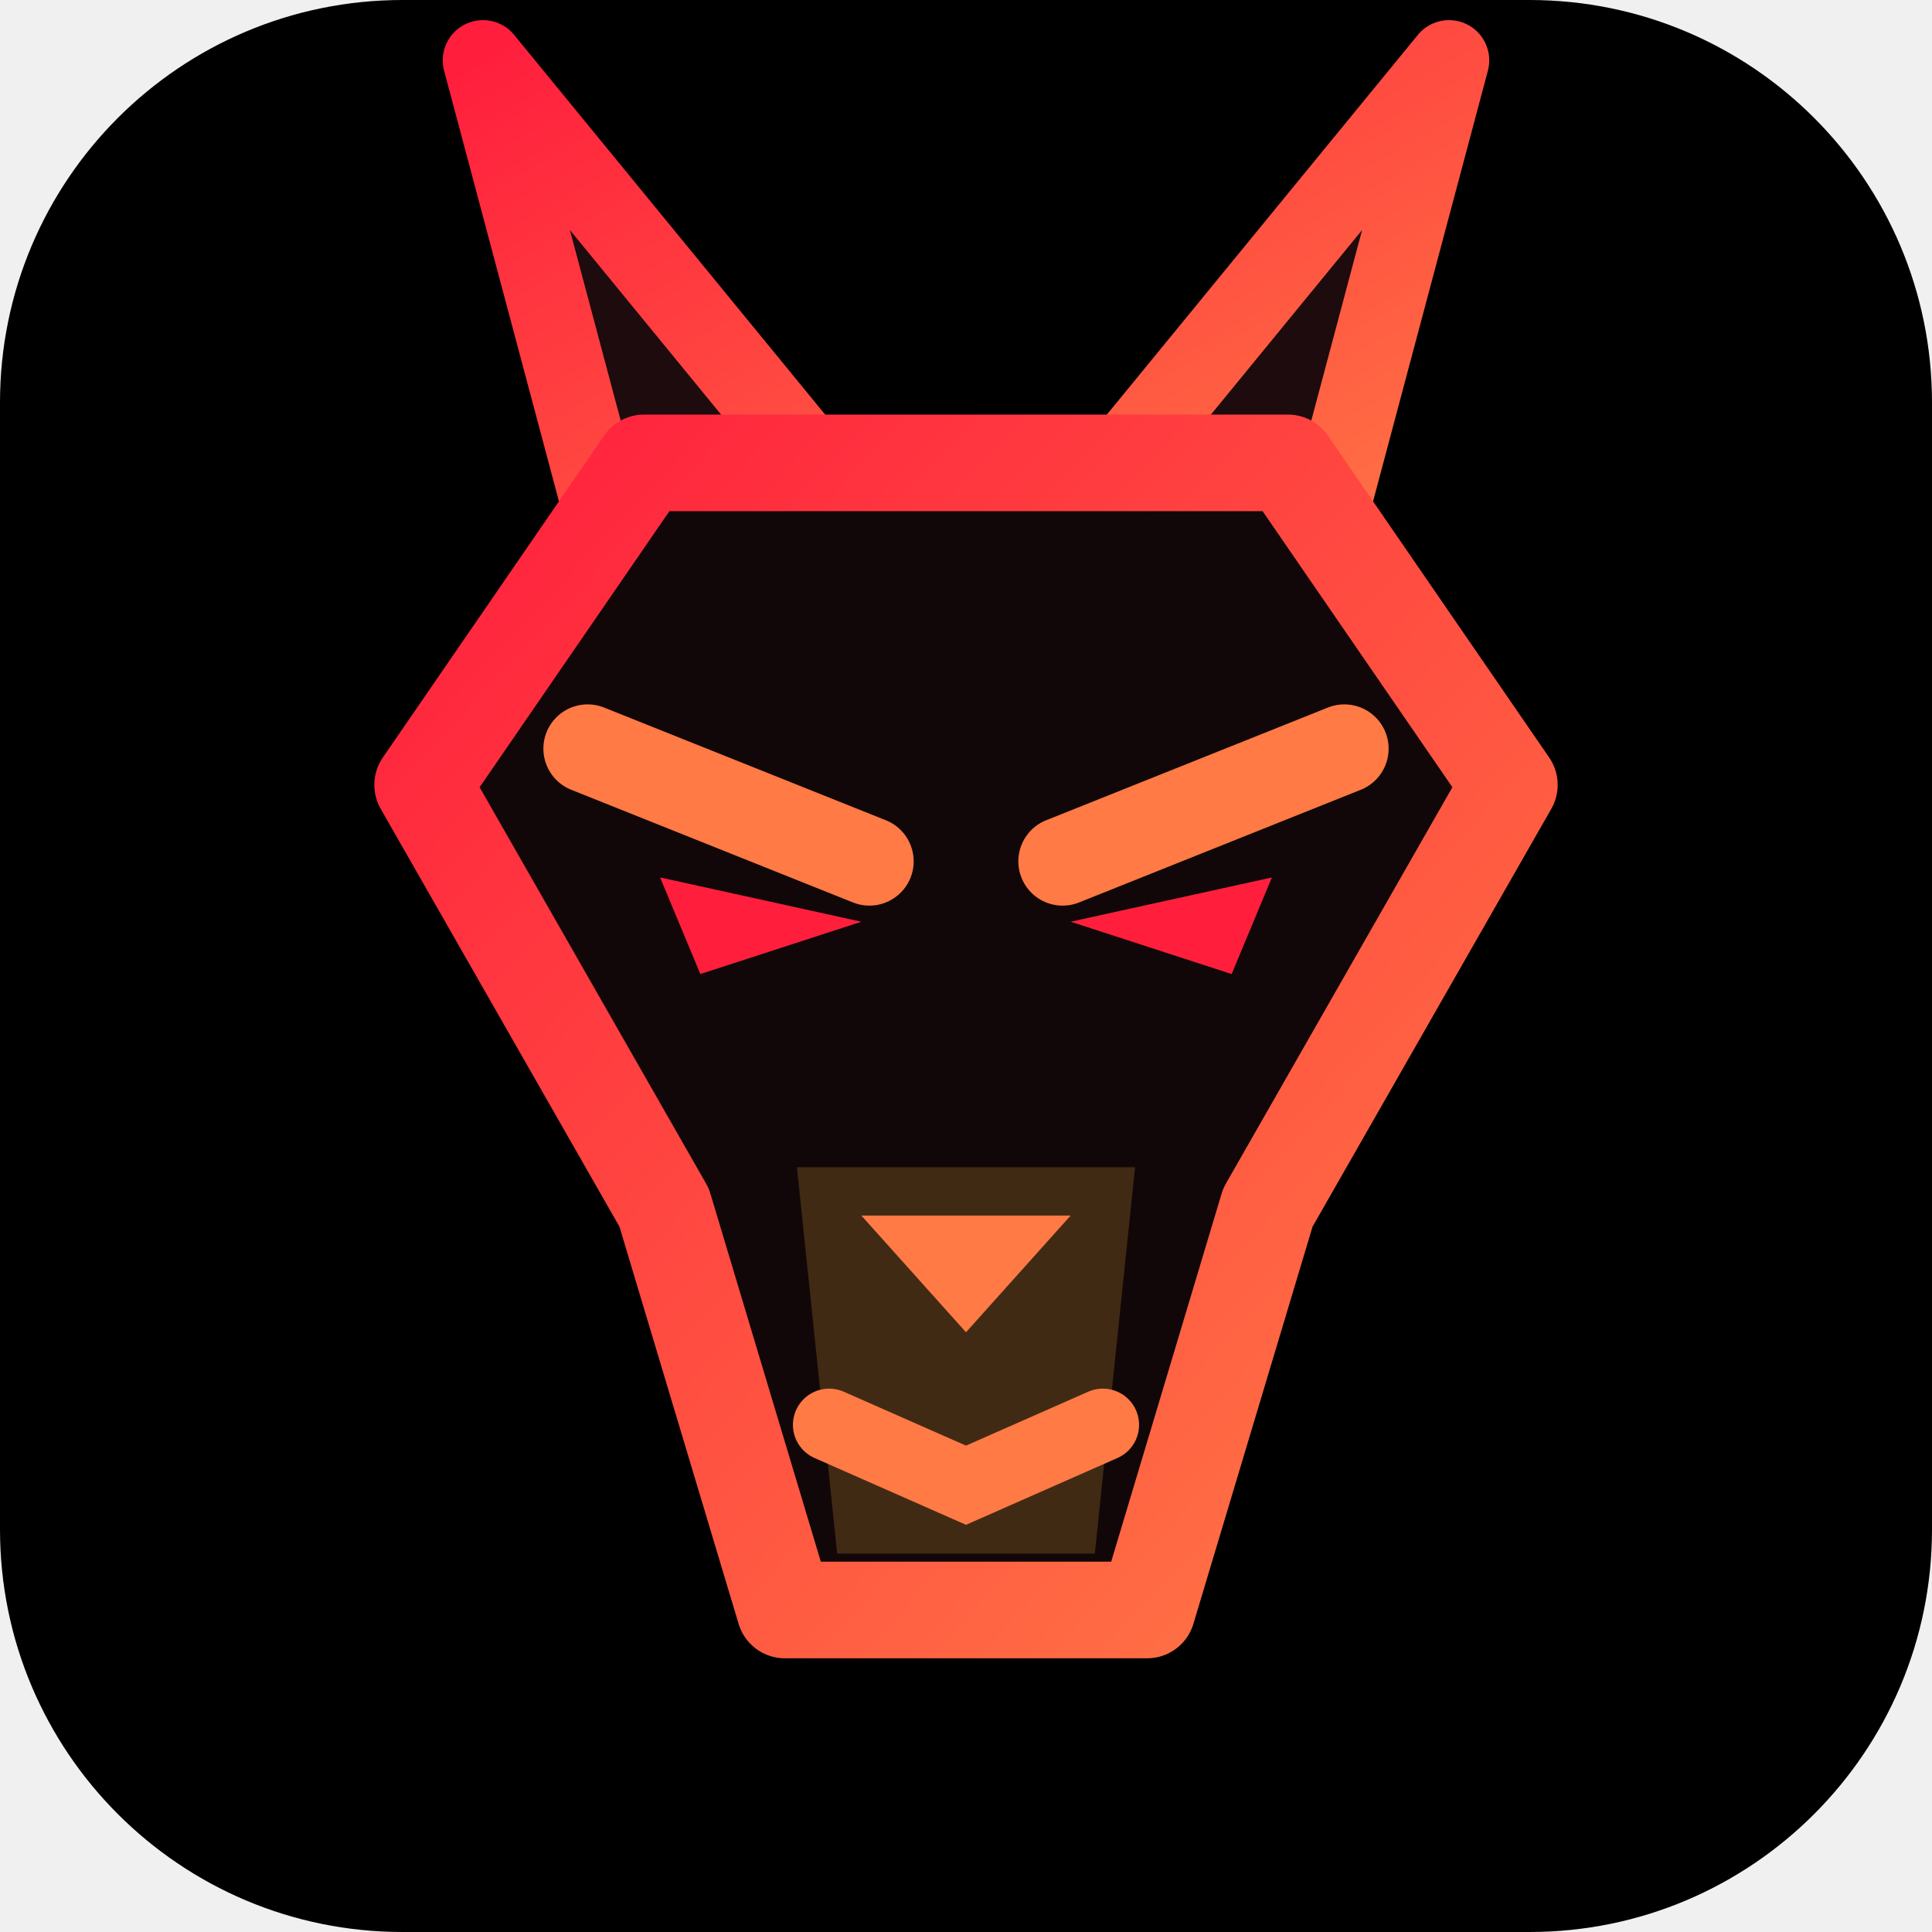
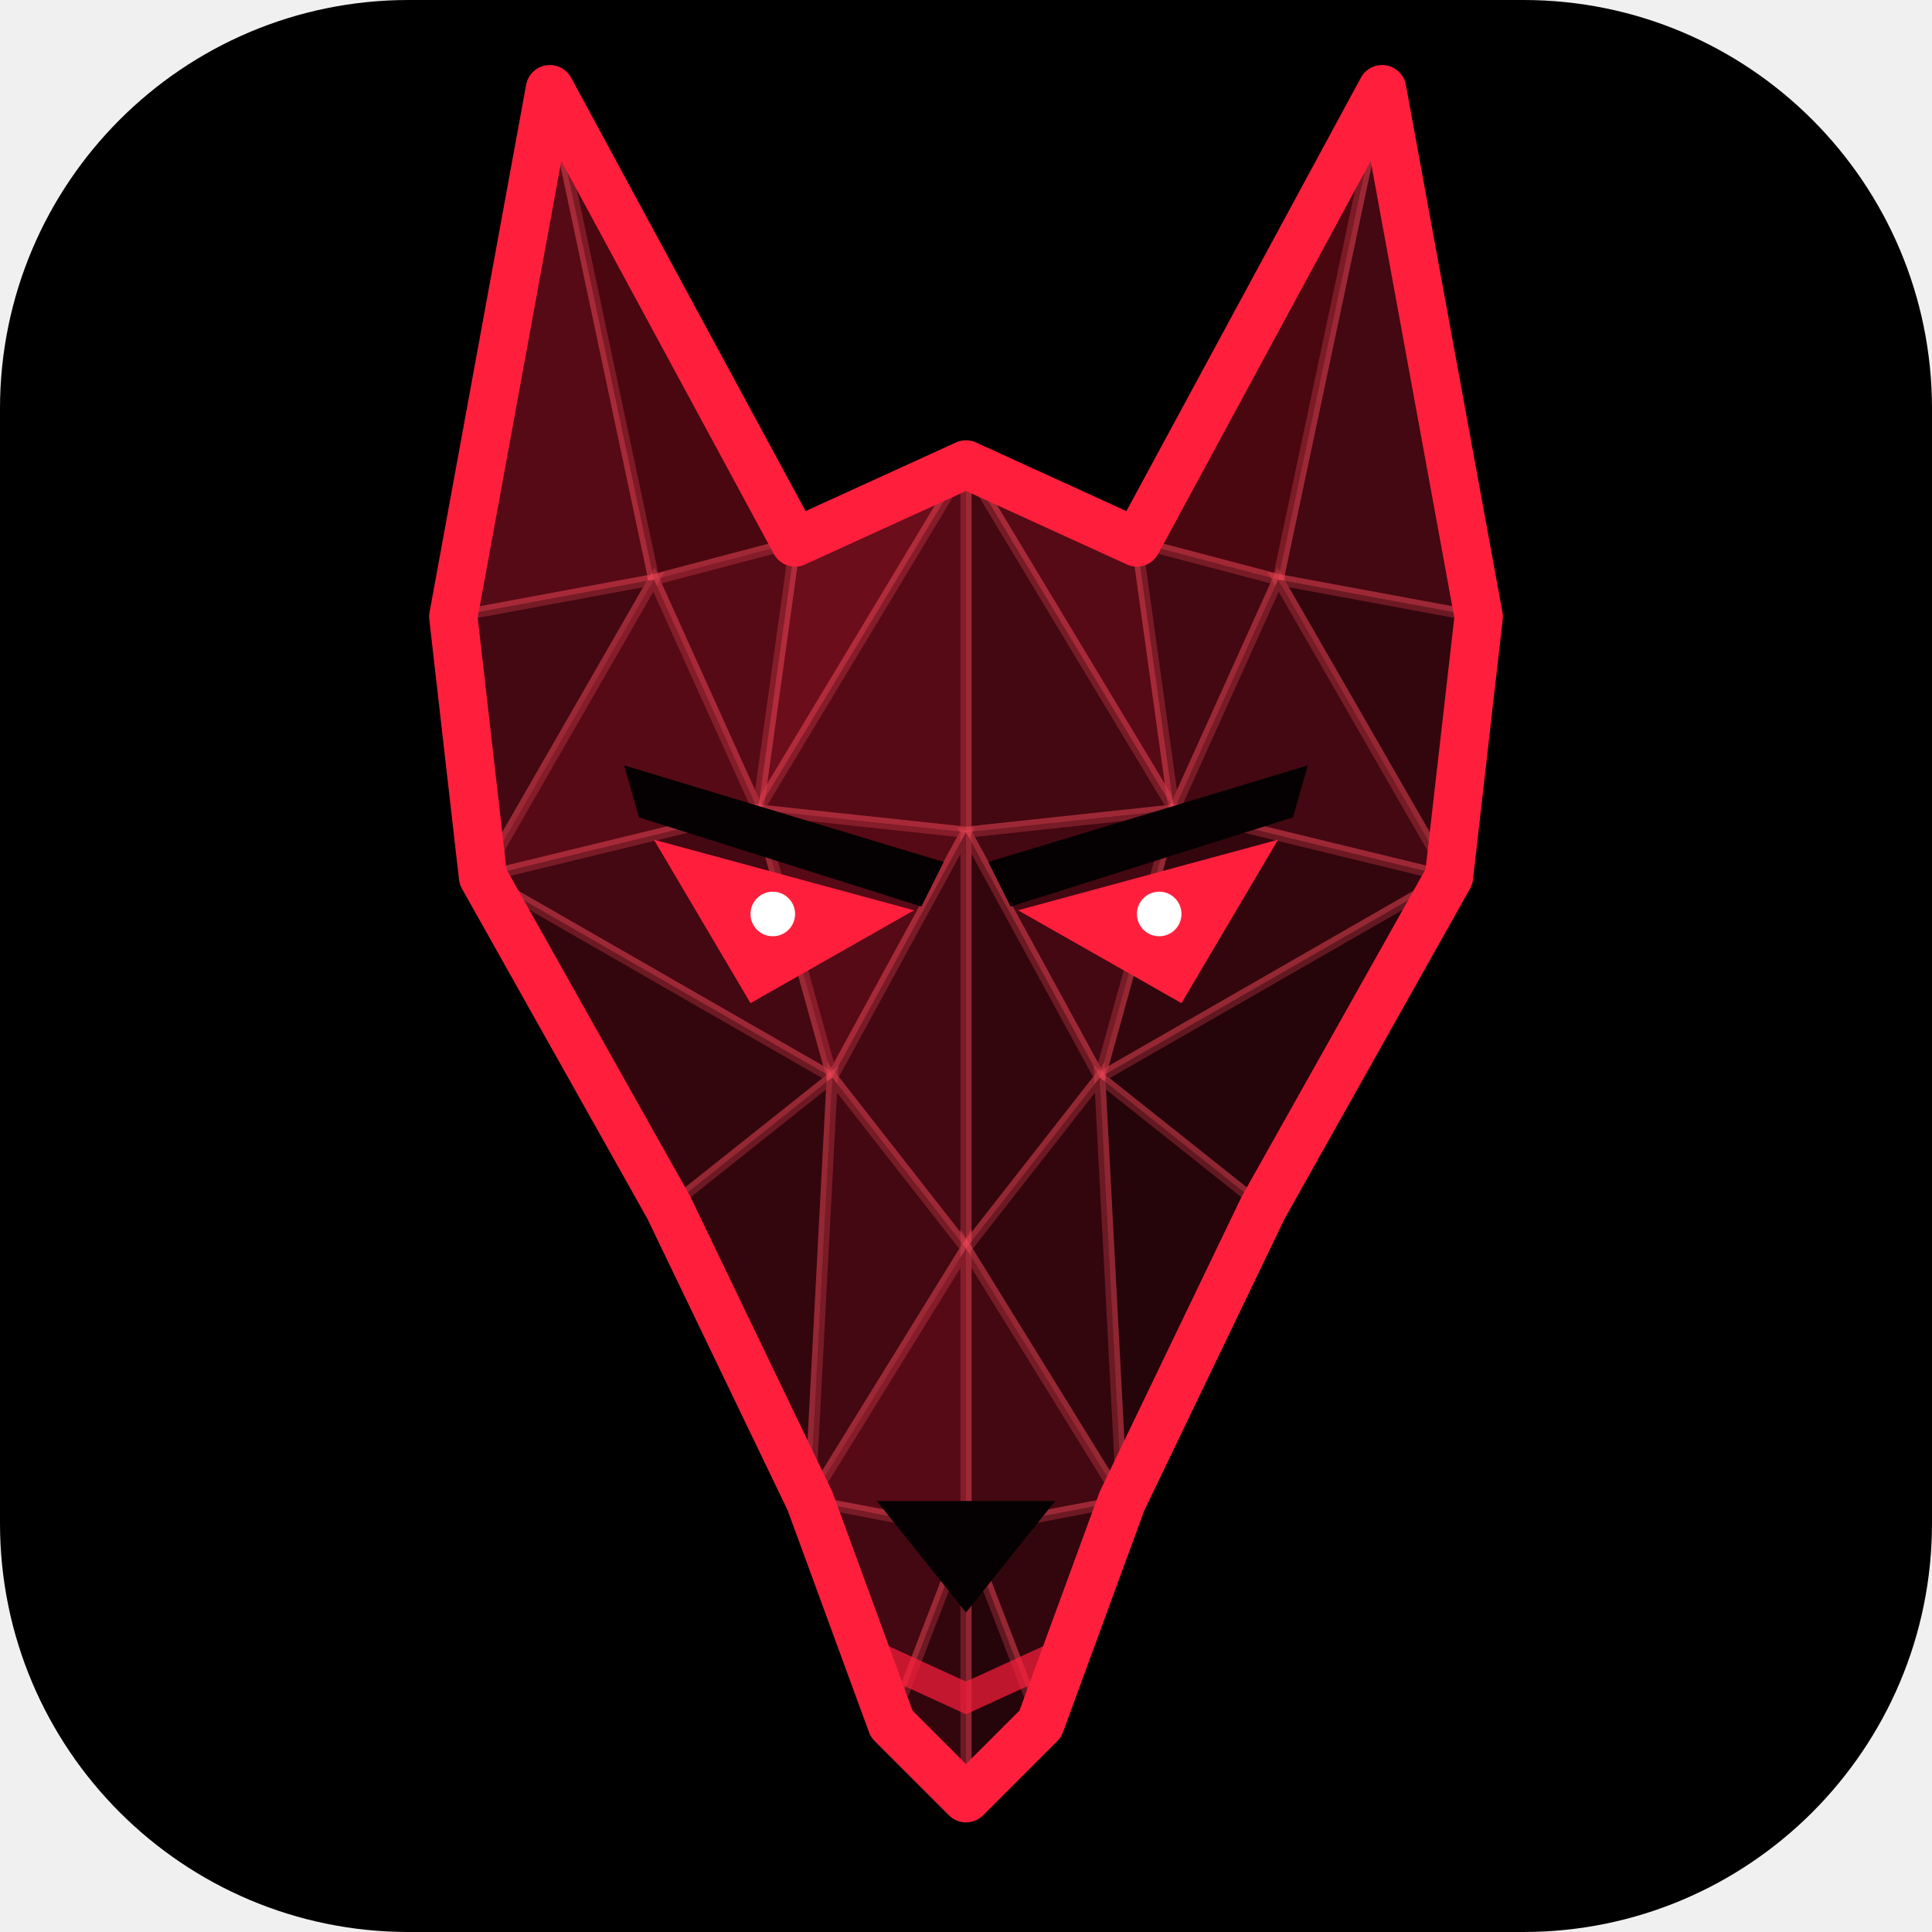
- <svg xmlns="http://www.w3.org/2000/svg" viewBox="0 0 48 48">
-   <defs>
-     <linearGradient id="g" x1="0" y1="0" x2="1" y2="1">
-       <stop offset="0" stop-color="#FF1F3D" />
-       <stop offset="1" stop-color="#FF7A45" />
-     </linearGradient>
-   </defs>
-   <rect width="48" height="48" rx="10" fill="#000000" />
-   <g stroke="url(#g)" stroke-linejoin="round">
-     <path d="M15.6 15 L12 1.5 L20.6 12 Z M32.4 15 L36 1.5 L27.4 12 Z" fill="#1d0b0d" stroke-width="2" />
-     <path d="M16 11.5 L32 11.5 L37.5 19.5 L31.5 30 L28.5 40 L19.5 40 L16.5 30 L10.5 19.5 Z" fill="#120708" stroke-width="2.4" />
-   </g>
-   <path d="M19.8 29 L28.2 29 L27.2 38.6 L20.8 38.6 Z" fill="#FFB547" fill-opacity=".2" />
-   <path d="M14.6 18.6 L21.6 21.4 M33.4 18.6 L26.4 21.4" stroke="#FF7A45" stroke-width="2.2" stroke-linecap="round" />
-   <path d="M16.4 21.8 L21.4 22.9 L17.4 24.2 Z M31.6 21.8 L26.6 22.9 L30.6 24.2 Z" fill="#FF1F3D" />
-   <path d="M21.4 30.2 L26.6 30.2 L24 33.1 Z" fill="#FF7A45" />
-   <path d="M20.6 35.4 L24 36.9 L27.4 35.4" fill="none" stroke="#FF7A45" stroke-width="1.8" stroke-linecap="round" />
+ <svg xmlns="http://www.w3.org/2000/svg" viewBox="-2 -2 52 52">
+   <rect x="-2" y="-2" width="52" height="52" rx="11" fill="#000000" />
+   <polygon points="35.2,0.4 37.8,14.6 32.4,13.6" fill="#430811" stroke="#ff4d5e" stroke-opacity="0.28" stroke-width="0.3" />
+   <polygon points="35.2,0.4 32.4,13.6 28.6,12.6" fill="#4a0710" stroke="#ff4d5e" stroke-opacity="0.28" stroke-width="0.3" />
+   <polygon points="12.8,0.4 10.2,14.6 15.6,13.6" fill="#560a15" stroke="#ff4d5e" stroke-opacity="0.28" stroke-width="0.3" />
+   <polygon points="12.8,0.4 15.6,13.6 19.4,12.6" fill="#4a0710" stroke="#ff4d5e" stroke-opacity="0.28" stroke-width="0.3" />
+   <polygon points="24,10.5 28.6,12.6 29.6,19.8" fill="#560a15" stroke="#ff4d5e" stroke-opacity="0.28" stroke-width="0.3" />
+   <polygon points="24,10.5 19.4,12.6 18.4,19.8" fill="#6b0d1a" stroke="#ff4d5e" stroke-opacity="0.28" stroke-width="0.3" />
+   <polygon points="24,10.5 29.6,19.8 24,20.4" fill="#430811" stroke="#ff4d5e" stroke-opacity="0.28" stroke-width="0.3" />
+   <polygon points="24,10.5 18.4,19.8 24,20.4" fill="#560a15" stroke="#ff4d5e" stroke-opacity="0.28" stroke-width="0.3" />
+   <polygon points="28.6,12.6 32.4,13.6 29.6,19.8" fill="#430811" stroke="#ff4d5e" stroke-opacity="0.28" stroke-width="0.3" />
+   <polygon points="19.4,12.6 15.6,13.6 18.4,19.8" fill="#560a15" stroke="#ff4d5e" stroke-opacity="0.28" stroke-width="0.3" />
+   <polygon points="32.4,13.6 37.8,14.6 37,21.6" fill="#33060d" stroke="#ff4d5e" stroke-opacity="0.28" stroke-width="0.3" />
+   <polygon points="15.6,13.6 10.2,14.6 11,21.6" fill="#430811" stroke="#ff4d5e" stroke-opacity="0.28" stroke-width="0.3" />
+   <polygon points="32.4,13.6 37,21.6 29.6,19.8" fill="#430811" stroke="#ff4d5e" stroke-opacity="0.28" stroke-width="0.3" />
+   <polygon points="15.6,13.6 11,21.6 18.4,19.8" fill="#560a15" stroke="#ff4d5e" stroke-opacity="0.28" stroke-width="0.3" />
+   <polygon points="29.6,19.8 37,21.6 27.6,27" fill="#33060d" stroke="#ff4d5e" stroke-opacity="0.28" stroke-width="0.3" />
+   <polygon points="18.4,19.8 11,21.6 20.4,27" fill="#430811" stroke="#ff4d5e" stroke-opacity="0.28" stroke-width="0.3" />
+   <polygon points="37,21.6 32,30.5 27.6,27" fill="#25040a" stroke="#ff4d5e" stroke-opacity="0.28" stroke-width="0.3" />
+   <polygon points="11,21.6 16,30.5 20.4,27" fill="#33060d" stroke="#ff4d5e" stroke-opacity="0.28" stroke-width="0.3" />
+   <polygon points="24,20.4 29.6,19.8 27.6,27" fill="#430811" stroke="#ff4d5e" stroke-opacity="0.28" stroke-width="0.3" />
+   <polygon points="24,20.4 18.4,19.8 20.4,27" fill="#560a15" stroke="#ff4d5e" stroke-opacity="0.28" stroke-width="0.3" />
+   <polygon points="24,20.4 27.6,27 24,31.6" fill="#33060d" stroke="#ff4d5e" stroke-opacity="0.28" stroke-width="0.3" />
+   <polygon points="24,20.4 20.4,27 24,31.6" fill="#430811" stroke="#ff4d5e" stroke-opacity="0.28" stroke-width="0.3" />
+   <polygon points="27.6,27 32,30.5 28.2,38.4" fill="#25040a" stroke="#ff4d5e" stroke-opacity="0.28" stroke-width="0.3" />
+   <polygon points="20.4,27 16,30.5 19.8,38.4" fill="#33060d" stroke="#ff4d5e" stroke-opacity="0.28" stroke-width="0.3" />
+   <polygon points="24,31.6 27.6,27 28.2,38.4" fill="#33060d" stroke="#ff4d5e" stroke-opacity="0.28" stroke-width="0.3" />
+   <polygon points="24,31.6 20.4,27 19.8,38.4" fill="#430811" stroke="#ff4d5e" stroke-opacity="0.28" stroke-width="0.3" />
+   <polygon points="24,31.6 28.2,38.4 24,39.2" fill="#430811" stroke="#ff4d5e" stroke-opacity="0.28" stroke-width="0.3" />
+   <polygon points="24,31.6 19.8,38.4 24,39.2" fill="#560a15" stroke="#ff4d5e" stroke-opacity="0.28" stroke-width="0.3" />
+   <polygon points="24,39.2 28.2,38.4 26,44.4" fill="#33060d" stroke="#ff4d5e" stroke-opacity="0.28" stroke-width="0.3" />
+   <polygon points="24,39.2 19.8,38.4 22,44.4" fill="#430811" stroke="#ff4d5e" stroke-opacity="0.28" stroke-width="0.3" />
+   <polygon points="24,39.2 26,44.4 24,46.4" fill="#25040a" stroke="#ff4d5e" stroke-opacity="0.28" stroke-width="0.3" />
+   <polygon points="24,39.2 22,44.4 24,46.4" fill="#33060d" stroke="#ff4d5e" stroke-opacity="0.28" stroke-width="0.3" />
+   <path d="M24,10.5 28.6,12.6 35.2,0.4 37.8,14.6 37,21.6 32,30.5 28.2,38.4 26,44.4 24,46.4 22,44.4 19.8,38.4 16,30.5 11,21.6 10.2,14.6 12.8,0.4 19.4,12.6Z" fill="none" stroke="#ff1f3d" stroke-width="1.3" stroke-linejoin="round" />
+   <polygon points="21.6,38.4 26.4,38.4 24,41.4" fill="#050102" />
+   <polyline points="21.6,42.6 24,43.7 26.4,42.6" fill="none" stroke="#ff1f3d" stroke-opacity="0.7" stroke-width="0.8" stroke-linecap="round" />
+   <polygon points="24.6,21.2 33.2,18.6 32.8,20 25.2,22.4" fill="#050102" />
+   <polygon points="23.4,21.2 14.8,18.6 15.2,20 22.8,22.4" fill="#050102" />
+   <polygon points="25.4,22.5 32.4,20.6 29.8,25" fill="#ff1f3d" />
+   <polygon points="22.6,22.5 15.6,20.6 18.2,25" fill="#ff1f3d" />
+   <circle cx="29.2" cy="22.6" r="0.6" fill="#fff" />
+   <circle cx="18.8" cy="22.6" r="0.6" fill="#fff" />
</svg>
